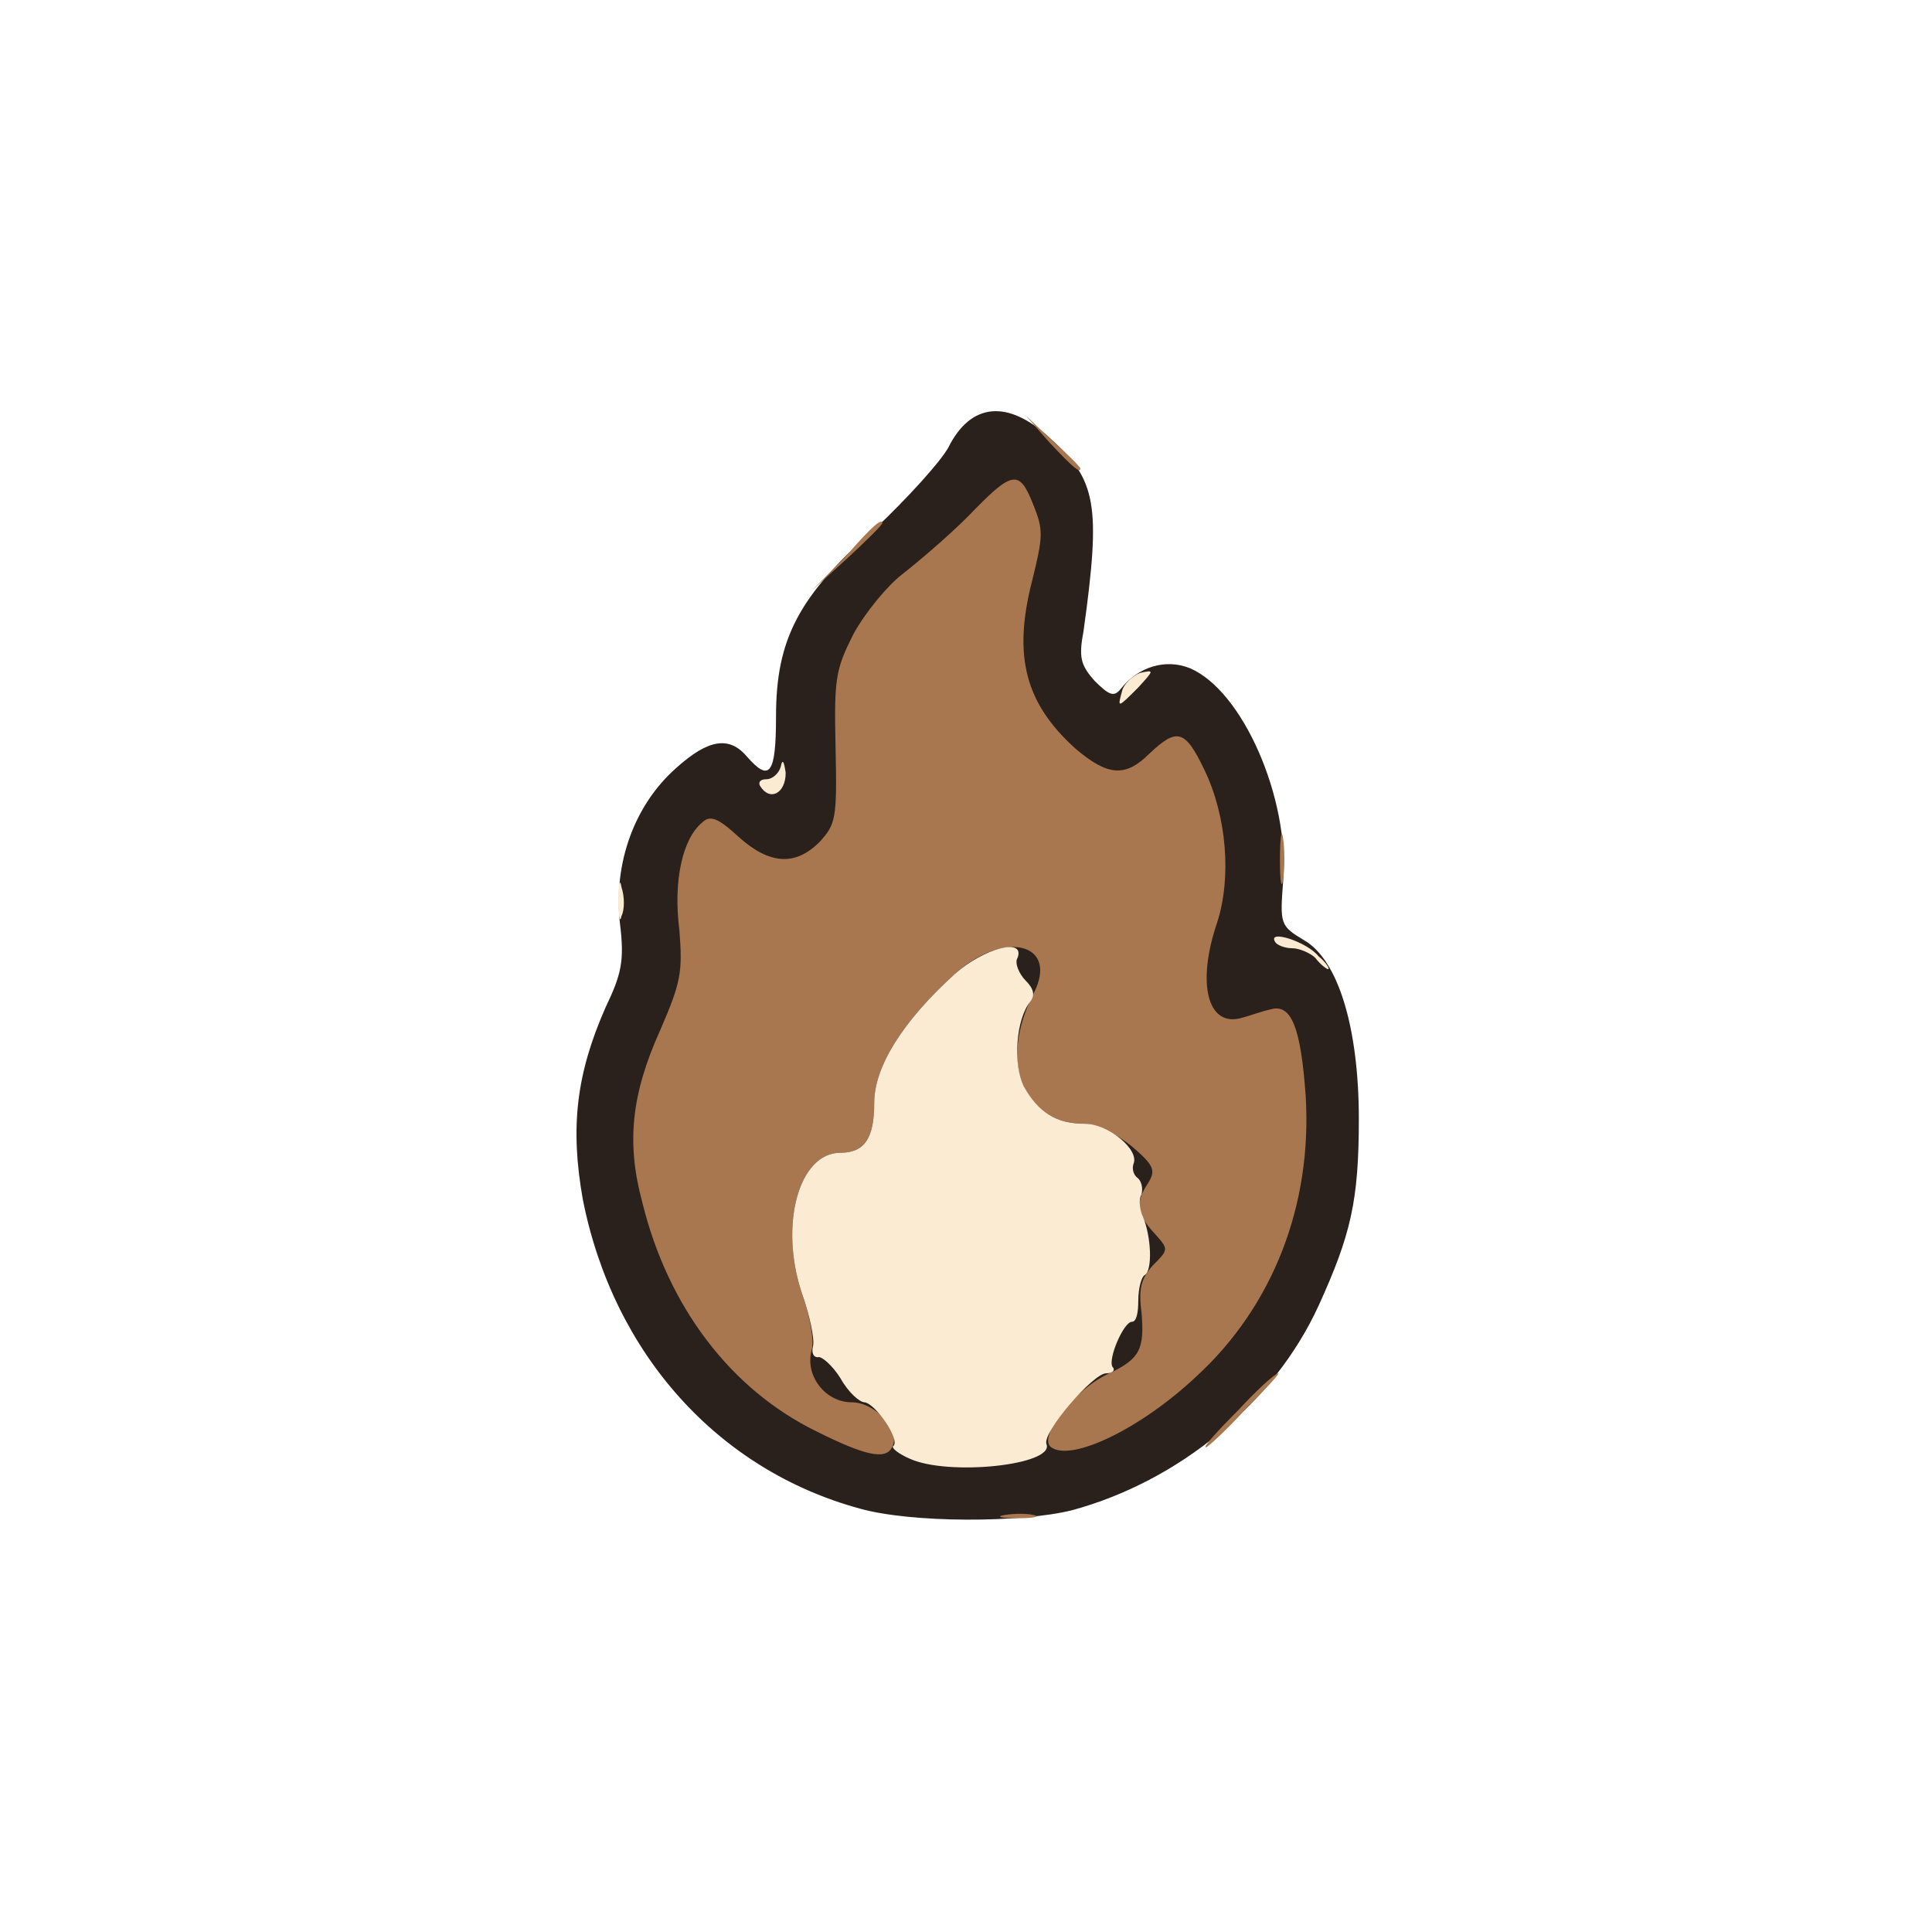
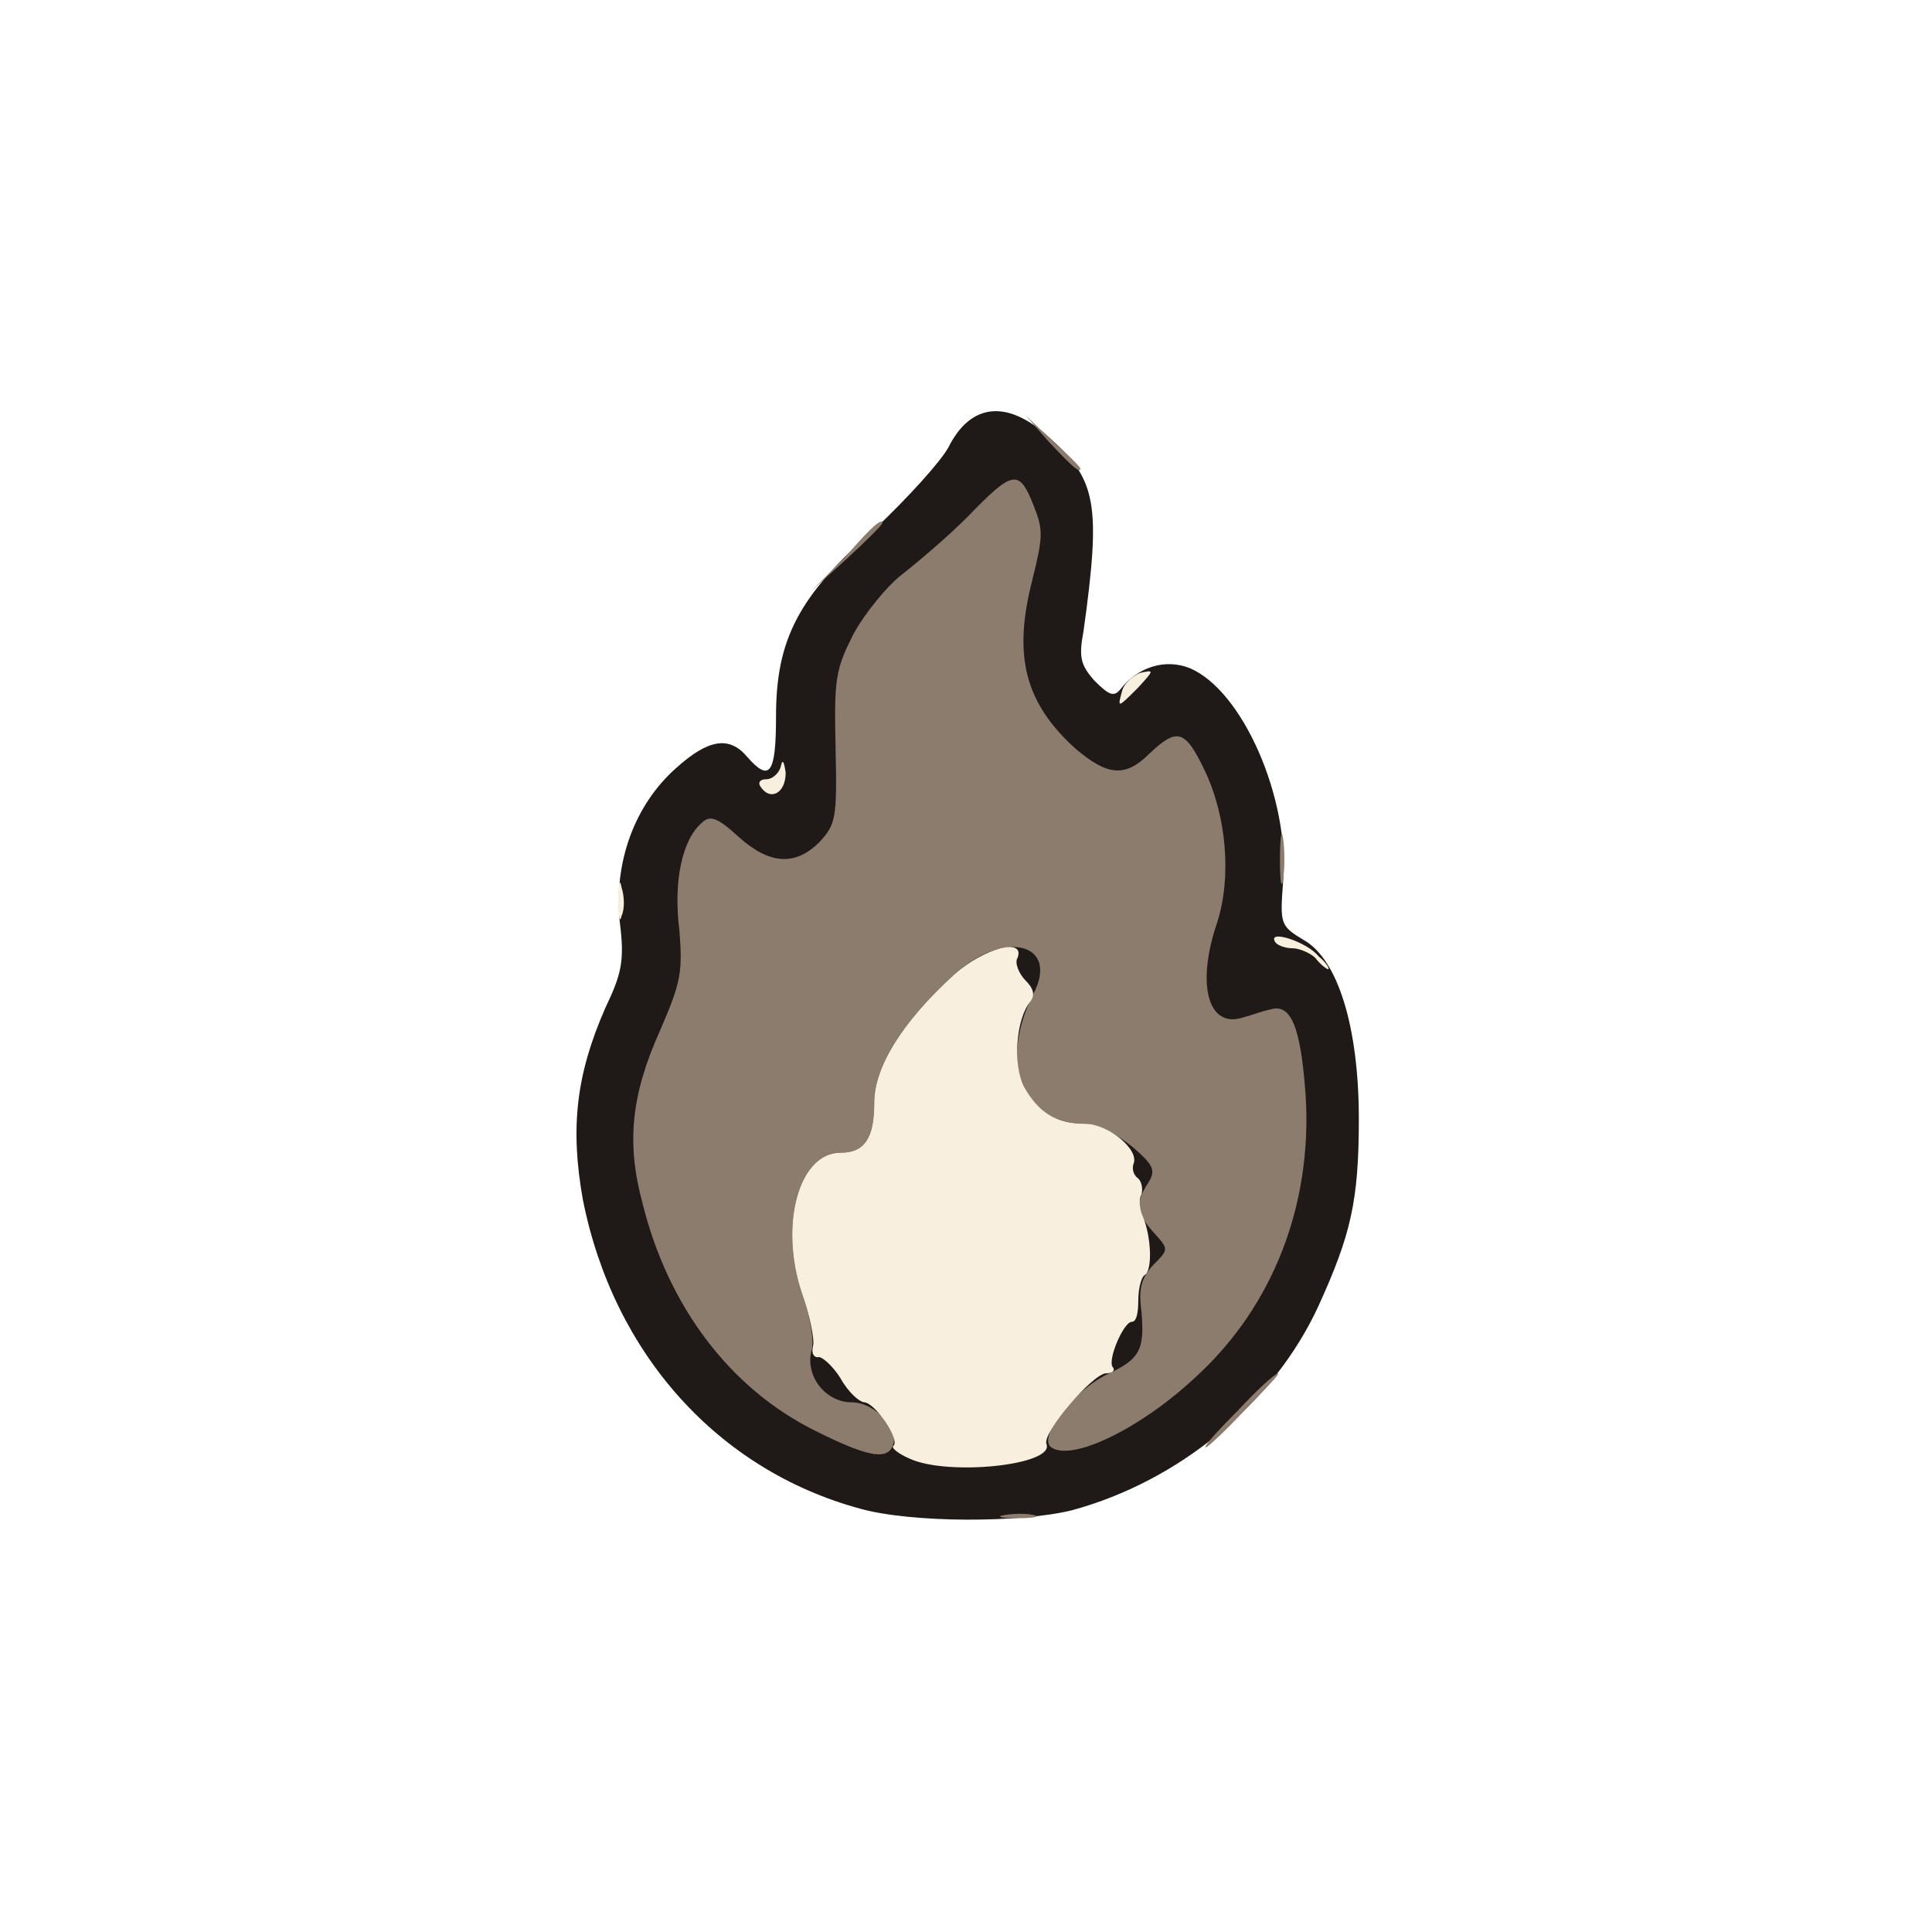
<svg xmlns="http://www.w3.org/2000/svg" viewBox="0 0 120 120" fill-rule="evenodd">
-   <path d="M53.4 93.7C44.6 91.3 38.1 84.1 36.2 74.5C35.4 70.0 35.8 66.7 37.6 62.6C38.6 60.5 38.8 59.7 38.5 57.3C38.1 53.6 39.4 50.0 42.0 47.7C44.0 45.9 45.3 45.7 46.4 47.0C47.8 48.6 48.2 48.1 48.2 44.5C48.2 39.7 49.6 37.0 54.4 32.8C56.4 30.9 58.4 28.7 58.9 27.8C60.3 25.0 62.6 24.8 65.2 27.2C68.1 29.8 68.4 31.3 67.3 39.2C67.0 40.8 67.1 41.3 68.0 42.3C68.9 43.2 69.2 43.3 69.6 42.8C70.7 41.4 72.4 40.9 73.9 41.5C77.2 42.9 80.1 49.6 79.7 54.7C79.5 57.4 79.5 57.5 81.0 58.4C83.1 59.6 84.4 63.8 84.4 69.5C84.4 74.6 83.9 76.7 81.9 81.1C79.1 87.2 73.2 92.0 66.6 93.8C63.4 94.6 56.6 94.6 53.4 93.7Z" fill="#2B211C" />
-   <path d="M62.4 94.1C63.0 94.0 63.8 94.0 64.2 94.1C64.7 94.2 64.2 94.3 63.2 94.3C62.2 94.3 61.8 94.2 62.4 94.1ZM50.7 88.9C45.4 86.3 41.5 81.2 39.9 74.7C38.9 71.0 39.2 68.0 41.0 64.0C42.3 61.0 42.4 60.4 42.2 57.8C41.8 54.7 42.4 52.1 43.6 51.1C44.1 50.6 44.6 50.8 45.9 52.0C47.8 53.7 49.4 53.8 50.9 52.3C51.9 51.2 52.0 50.9 51.9 46.5C51.8 42.1 51.9 41.6 53.0 39.4C53.7 38.1 55.1 36.4 56.0 35.7C56.9 35.0 58.8 33.4 60.1 32.1C62.9 29.2 63.3 29.1 64.2 31.4C64.8 32.9 64.8 33.3 64.1 36.1C62.9 40.8 63.7 43.7 66.8 46.5C68.8 48.2 69.9 48.3 71.4 46.8C73.1 45.2 73.6 45.3 74.8 47.8C76.2 50.7 76.5 54.5 75.6 57.3C74.3 61.1 75.0 63.9 77.2 63.2C77.6 63.1 78.4 62.8 78.9 62.7C80.2 62.3 80.8 63.8 81.1 68.1C81.5 74.8 79.1 81.1 74.3 85.5C70.9 88.7 66.6 90.8 65.3 89.9C64.4 89.3 66.7 86.3 68.9 85.3C70.8 84.4 71.1 83.8 70.9 81.5C70.7 80.0 70.9 79.4 71.6 78.6C72.6 77.6 72.6 77.6 71.7 76.6C70.6 75.4 70.5 74.7 71.3 73.5C71.8 72.7 71.7 72.4 70.3 71.2C69.3 70.4 68.1 69.8 67.4 69.8C63.5 69.8 62.0 66.0 64.2 61.7C65.8 58.6 62.4 57.7 59.3 60.5C56.0 63.5 54.3 66.3 54.3 68.5C54.3 70.7 53.7 71.6 52.2 71.6C49.6 71.6 48.4 76.1 49.8 80.3C50.3 81.7 50.6 83.3 50.4 83.9C50.0 85.5 51.3 87.1 52.9 87.1C54.4 87.1 56.0 88.9 55.4 89.9C55.0 90.7 53.7 90.4 50.7 88.9ZM76.9 87.6C78.1 86.3 79.2 85.3 79.4 85.3C79.5 85.3 78.6 86.3 77.3 87.6C76.1 88.9 75.0 89.9 74.9 89.9C74.7 89.9 75.6 88.9 76.9 87.6ZM79.5 53.4C79.5 52.0 79.6 51.4 79.7 52.1C79.8 52.8 79.8 53.9 79.7 54.6C79.6 55.3 79.5 54.8 79.5 53.4ZM52.5 34.6C54.3 32.5 54.8 32.2 54.8 32.5C54.8 32.6 53.8 33.6 52.6 34.7L50.4 36.7 L52.5 34.6ZM65.2 27.5L63.7 25.8 L65.4 27.4C66.3 28.2 67.1 29.0 67.1 29.1C67.1 29.4 66.7 29.1 65.2 27.5Z" fill="#A9774F" />
-   <path d="M56.5 90.6C55.8 90.3 55.3 89.9 55.5 89.8C55.9 89.4 54.4 87.2 53.7 87.1C53.4 87.1 52.7 86.5 52.2 85.6C51.7 84.8 51.0 84.2 50.8 84.3C50.5 84.3 50.4 84.0 50.5 83.6C50.6 83.2 50.3 81.7 49.8 80.3C48.4 76.1 49.6 71.6 52.2 71.6C53.7 71.6 54.3 70.7 54.3 68.5C54.3 66.3 56.0 63.5 59.3 60.5C61.1 58.9 63.7 58.2 63.2 59.5C63.0 59.8 63.3 60.5 63.7 60.9C64.2 61.4 64.3 61.8 64.0 62.2C63.1 63.3 62.9 66.1 63.6 67.5C64.5 69.1 65.6 69.8 67.4 69.8C68.8 69.8 70.8 71.4 70.4 72.3C70.3 72.6 70.4 73.0 70.7 73.2C70.9 73.4 71.0 73.8 70.9 74.2C70.7 74.5 70.8 75.2 71.0 75.6C71.5 76.8 71.6 78.9 71.1 79.2C70.9 79.3 70.7 80.0 70.7 80.8C70.7 81.5 70.6 82.1 70.3 82.1C69.8 82.1 68.8 84.4 69.1 84.9C69.3 85.1 69.1 85.3 68.7 85.3C67.9 85.3 64.7 89.0 65.0 89.7C65.5 91.0 58.9 91.7 56.5 90.6ZM81.7 59.5C81.4 59.2 80.7 58.9 80.3 58.9C79.8 58.9 79.3 58.7 79.2 58.5C78.7 57.7 81.2 58.5 81.9 59.4C82.4 59.8 82.6 60.2 82.5 60.2C82.4 60.2 82.0 59.9 81.7 59.5ZM38.4 55.9C38.4 54.9 38.5 54.5 38.6 55.1C38.8 55.7 38.8 56.5 38.6 56.9C38.5 57.4 38.4 56.9 38.4 55.9ZM47.2 48.8C47.1 48.6 47.2 48.4 47.6 48.4C48.0 48.4 48.4 48.0 48.5 47.6C48.6 47.1 48.7 47.3 48.8 48.0C48.8 49.3 47.8 49.8 47.2 48.8ZM69.7 42.9C69.8 42.5 70.3 42.0 70.8 41.8C71.7 41.6 71.7 41.6 70.7 42.7C69.4 44.0 69.4 44.0 69.7 42.9Z" fill="#FBEBD3" />
+   <path d="M53.4 93.7C44.6 91.3 38.1 84.1 36.2 74.5C35.4 70.0 35.8 66.7 37.6 62.6C38.6 60.5 38.8 59.7 38.5 57.3C38.1 53.6 39.4 50.0 42.0 47.7C44.0 45.9 45.3 45.7 46.4 47.0C47.8 48.6 48.2 48.1 48.2 44.5C48.2 39.7 49.6 37.0 54.4 32.8C56.4 30.9 58.4 28.7 58.9 27.8C60.3 25.0 62.6 24.8 65.2 27.2C68.1 29.8 68.4 31.3 67.3 39.2C67.0 40.8 67.1 41.3 68.0 42.3C68.9 43.2 69.2 43.3 69.6 42.8C70.7 41.4 72.4 40.9 73.9 41.5C77.2 42.9 80.1 49.6 79.7 54.7C79.5 57.4 79.5 57.5 81.0 58.4C83.1 59.6 84.4 63.8 84.4 69.5C84.4 74.6 83.9 76.7 81.9 81.1C79.1 87.2 73.2 92.0 66.6 93.8C63.4 94.6 56.6 94.6 53.4 93.7Z" fill="#1F1A17" />
+   <path d="M62.4 94.1C63.0 94.0 63.8 94.0 64.2 94.1C64.7 94.2 64.2 94.3 63.2 94.3C62.2 94.3 61.8 94.2 62.4 94.1ZM50.7 88.9C45.4 86.3 41.5 81.2 39.9 74.7C38.9 71.0 39.2 68.0 41.0 64.0C42.3 61.0 42.4 60.4 42.2 57.8C41.8 54.7 42.4 52.1 43.6 51.1C44.1 50.6 44.6 50.8 45.9 52.0C47.8 53.7 49.4 53.8 50.9 52.3C51.9 51.2 52.0 50.9 51.9 46.5C51.8 42.1 51.9 41.6 53.0 39.4C53.7 38.1 55.1 36.4 56.0 35.7C56.9 35.0 58.8 33.4 60.1 32.1C62.9 29.2 63.3 29.1 64.2 31.4C64.8 32.9 64.8 33.3 64.1 36.1C62.9 40.8 63.7 43.7 66.8 46.5C68.8 48.2 69.9 48.3 71.4 46.8C73.1 45.2 73.6 45.3 74.8 47.8C76.2 50.7 76.5 54.5 75.6 57.3C74.3 61.1 75.0 63.9 77.2 63.2C77.6 63.1 78.4 62.8 78.9 62.7C80.2 62.3 80.8 63.8 81.1 68.1C81.5 74.8 79.1 81.1 74.3 85.5C70.9 88.7 66.6 90.8 65.3 89.9C64.4 89.3 66.7 86.3 68.9 85.3C70.8 84.4 71.1 83.8 70.9 81.5C70.7 80.0 70.9 79.4 71.6 78.6C72.6 77.6 72.6 77.6 71.7 76.6C70.6 75.4 70.5 74.7 71.3 73.5C71.8 72.7 71.7 72.4 70.3 71.2C69.3 70.4 68.1 69.8 67.4 69.8C63.5 69.8 62.0 66.0 64.2 61.7C65.8 58.6 62.4 57.7 59.3 60.5C56.0 63.5 54.3 66.3 54.3 68.5C54.3 70.7 53.7 71.6 52.2 71.6C49.6 71.6 48.4 76.1 49.8 80.3C50.3 81.7 50.6 83.3 50.4 83.9C50.0 85.5 51.3 87.1 52.9 87.1C54.4 87.1 56.0 88.9 55.4 89.9C55.0 90.7 53.7 90.4 50.7 88.9ZM76.9 87.6C78.1 86.3 79.2 85.3 79.4 85.3C79.5 85.3 78.6 86.3 77.3 87.6C76.1 88.9 75.0 89.9 74.9 89.9C74.7 89.9 75.6 88.9 76.9 87.6ZM79.5 53.4C79.5 52.0 79.6 51.4 79.7 52.1C79.8 52.8 79.8 53.9 79.7 54.6C79.6 55.3 79.5 54.8 79.5 53.4ZM52.5 34.6C54.3 32.5 54.8 32.2 54.8 32.5C54.8 32.6 53.8 33.6 52.6 34.7L50.4 36.7 L52.5 34.6ZM65.2 27.5L63.7 25.8 L65.4 27.4C66.3 28.2 67.1 29.0 67.1 29.1C67.1 29.4 66.7 29.1 65.2 27.5Z" fill="#8C7C6D" />
+   <path d="M56.5 90.6C55.8 90.3 55.3 89.9 55.5 89.8C55.9 89.4 54.4 87.2 53.7 87.1C53.4 87.1 52.7 86.5 52.2 85.6C51.7 84.8 51.0 84.2 50.8 84.3C50.5 84.3 50.4 84.0 50.5 83.6C50.6 83.2 50.3 81.7 49.8 80.3C48.4 76.1 49.6 71.6 52.2 71.6C53.7 71.6 54.3 70.7 54.3 68.5C54.3 66.3 56.0 63.5 59.3 60.5C61.1 58.9 63.7 58.2 63.2 59.5C63.0 59.8 63.3 60.5 63.7 60.9C64.2 61.4 64.3 61.8 64.0 62.2C63.1 63.3 62.9 66.1 63.6 67.5C64.5 69.1 65.6 69.8 67.4 69.8C68.8 69.8 70.8 71.4 70.4 72.3C70.3 72.6 70.4 73.0 70.7 73.2C70.9 73.4 71.0 73.8 70.9 74.2C70.7 74.5 70.8 75.2 71.0 75.6C71.5 76.8 71.6 78.9 71.1 79.2C70.9 79.3 70.7 80.0 70.7 80.8C70.7 81.5 70.6 82.1 70.3 82.1C69.8 82.1 68.8 84.4 69.1 84.9C69.3 85.1 69.1 85.3 68.7 85.3C67.9 85.3 64.7 89.0 65.0 89.7C65.5 91.0 58.9 91.7 56.5 90.6ZM81.7 59.5C81.4 59.2 80.7 58.9 80.3 58.9C79.8 58.9 79.3 58.7 79.2 58.5C78.7 57.7 81.2 58.5 81.9 59.4C82.4 59.8 82.6 60.2 82.5 60.2C82.4 60.2 82.0 59.9 81.7 59.5ZM38.4 55.9C38.4 54.9 38.5 54.5 38.6 55.1C38.8 55.7 38.8 56.5 38.6 56.9C38.5 57.4 38.4 56.9 38.4 55.9ZM47.2 48.8C47.1 48.6 47.2 48.4 47.6 48.4C48.0 48.4 48.4 48.0 48.5 47.6C48.6 47.1 48.7 47.3 48.8 48.0C48.8 49.3 47.8 49.8 47.2 48.8ZM69.7 42.9C69.8 42.5 70.3 42.0 70.8 41.8C71.7 41.6 71.7 41.6 70.7 42.7C69.4 44.0 69.4 44.0 69.7 42.9Z" fill="#F8EFDE" />
</svg>
